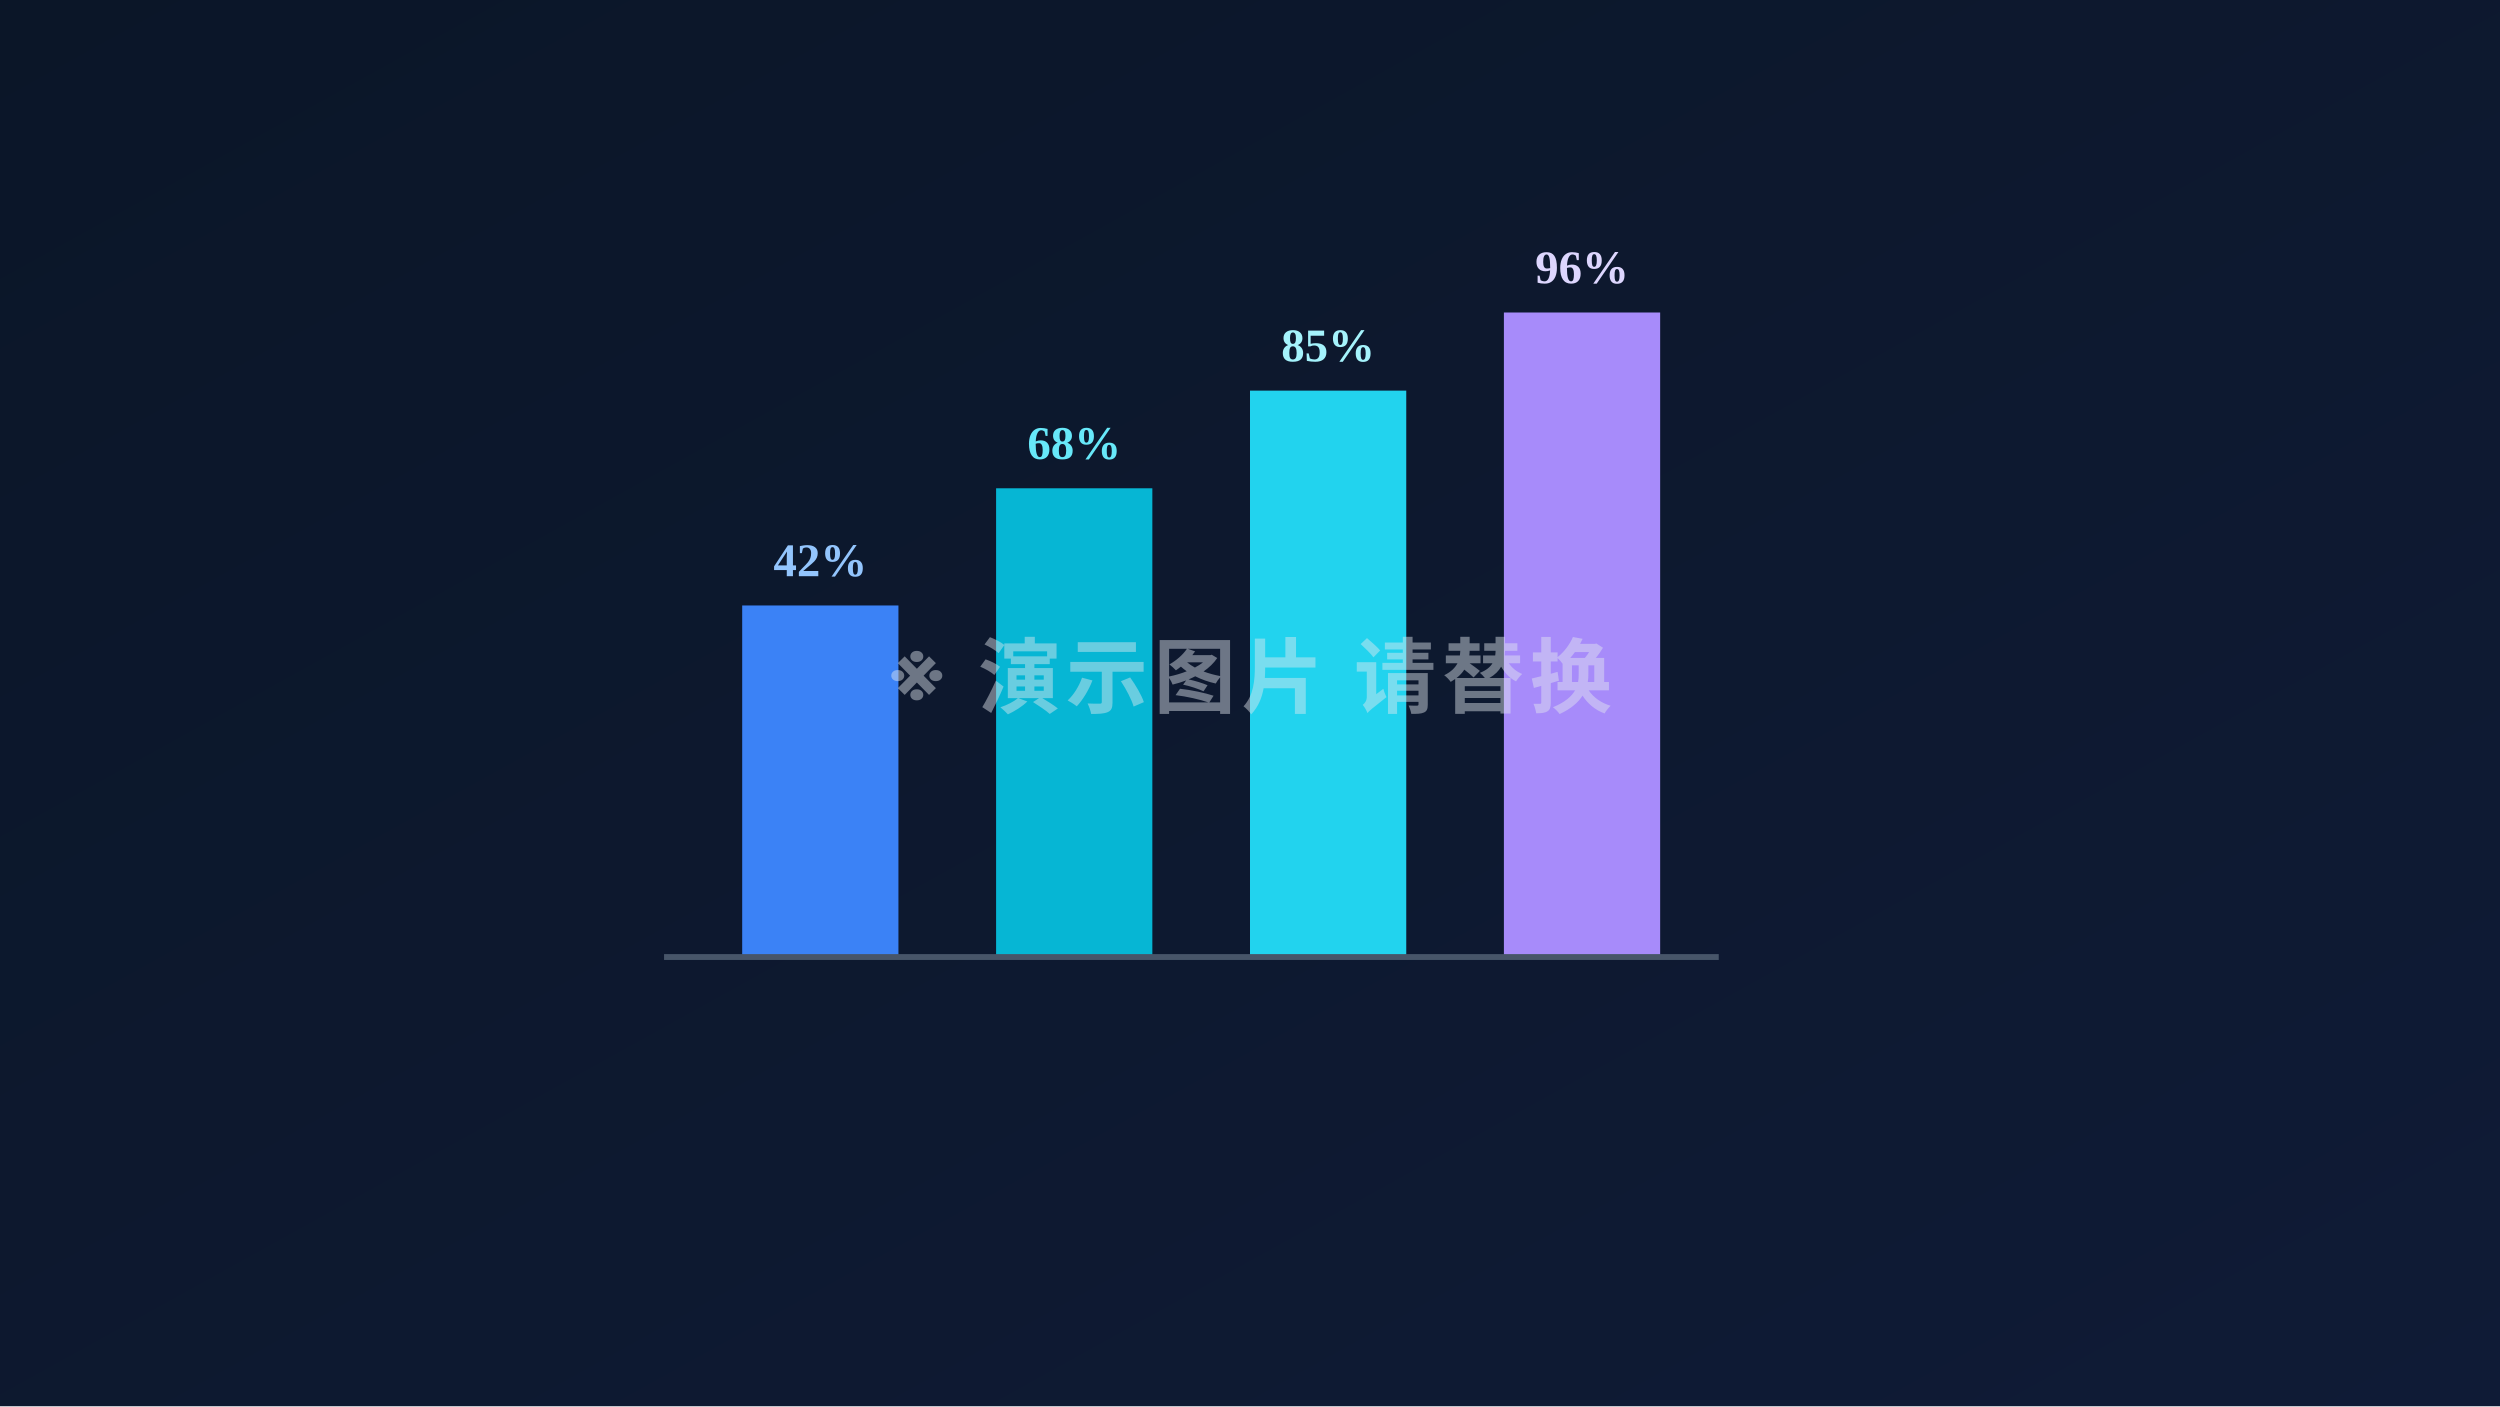
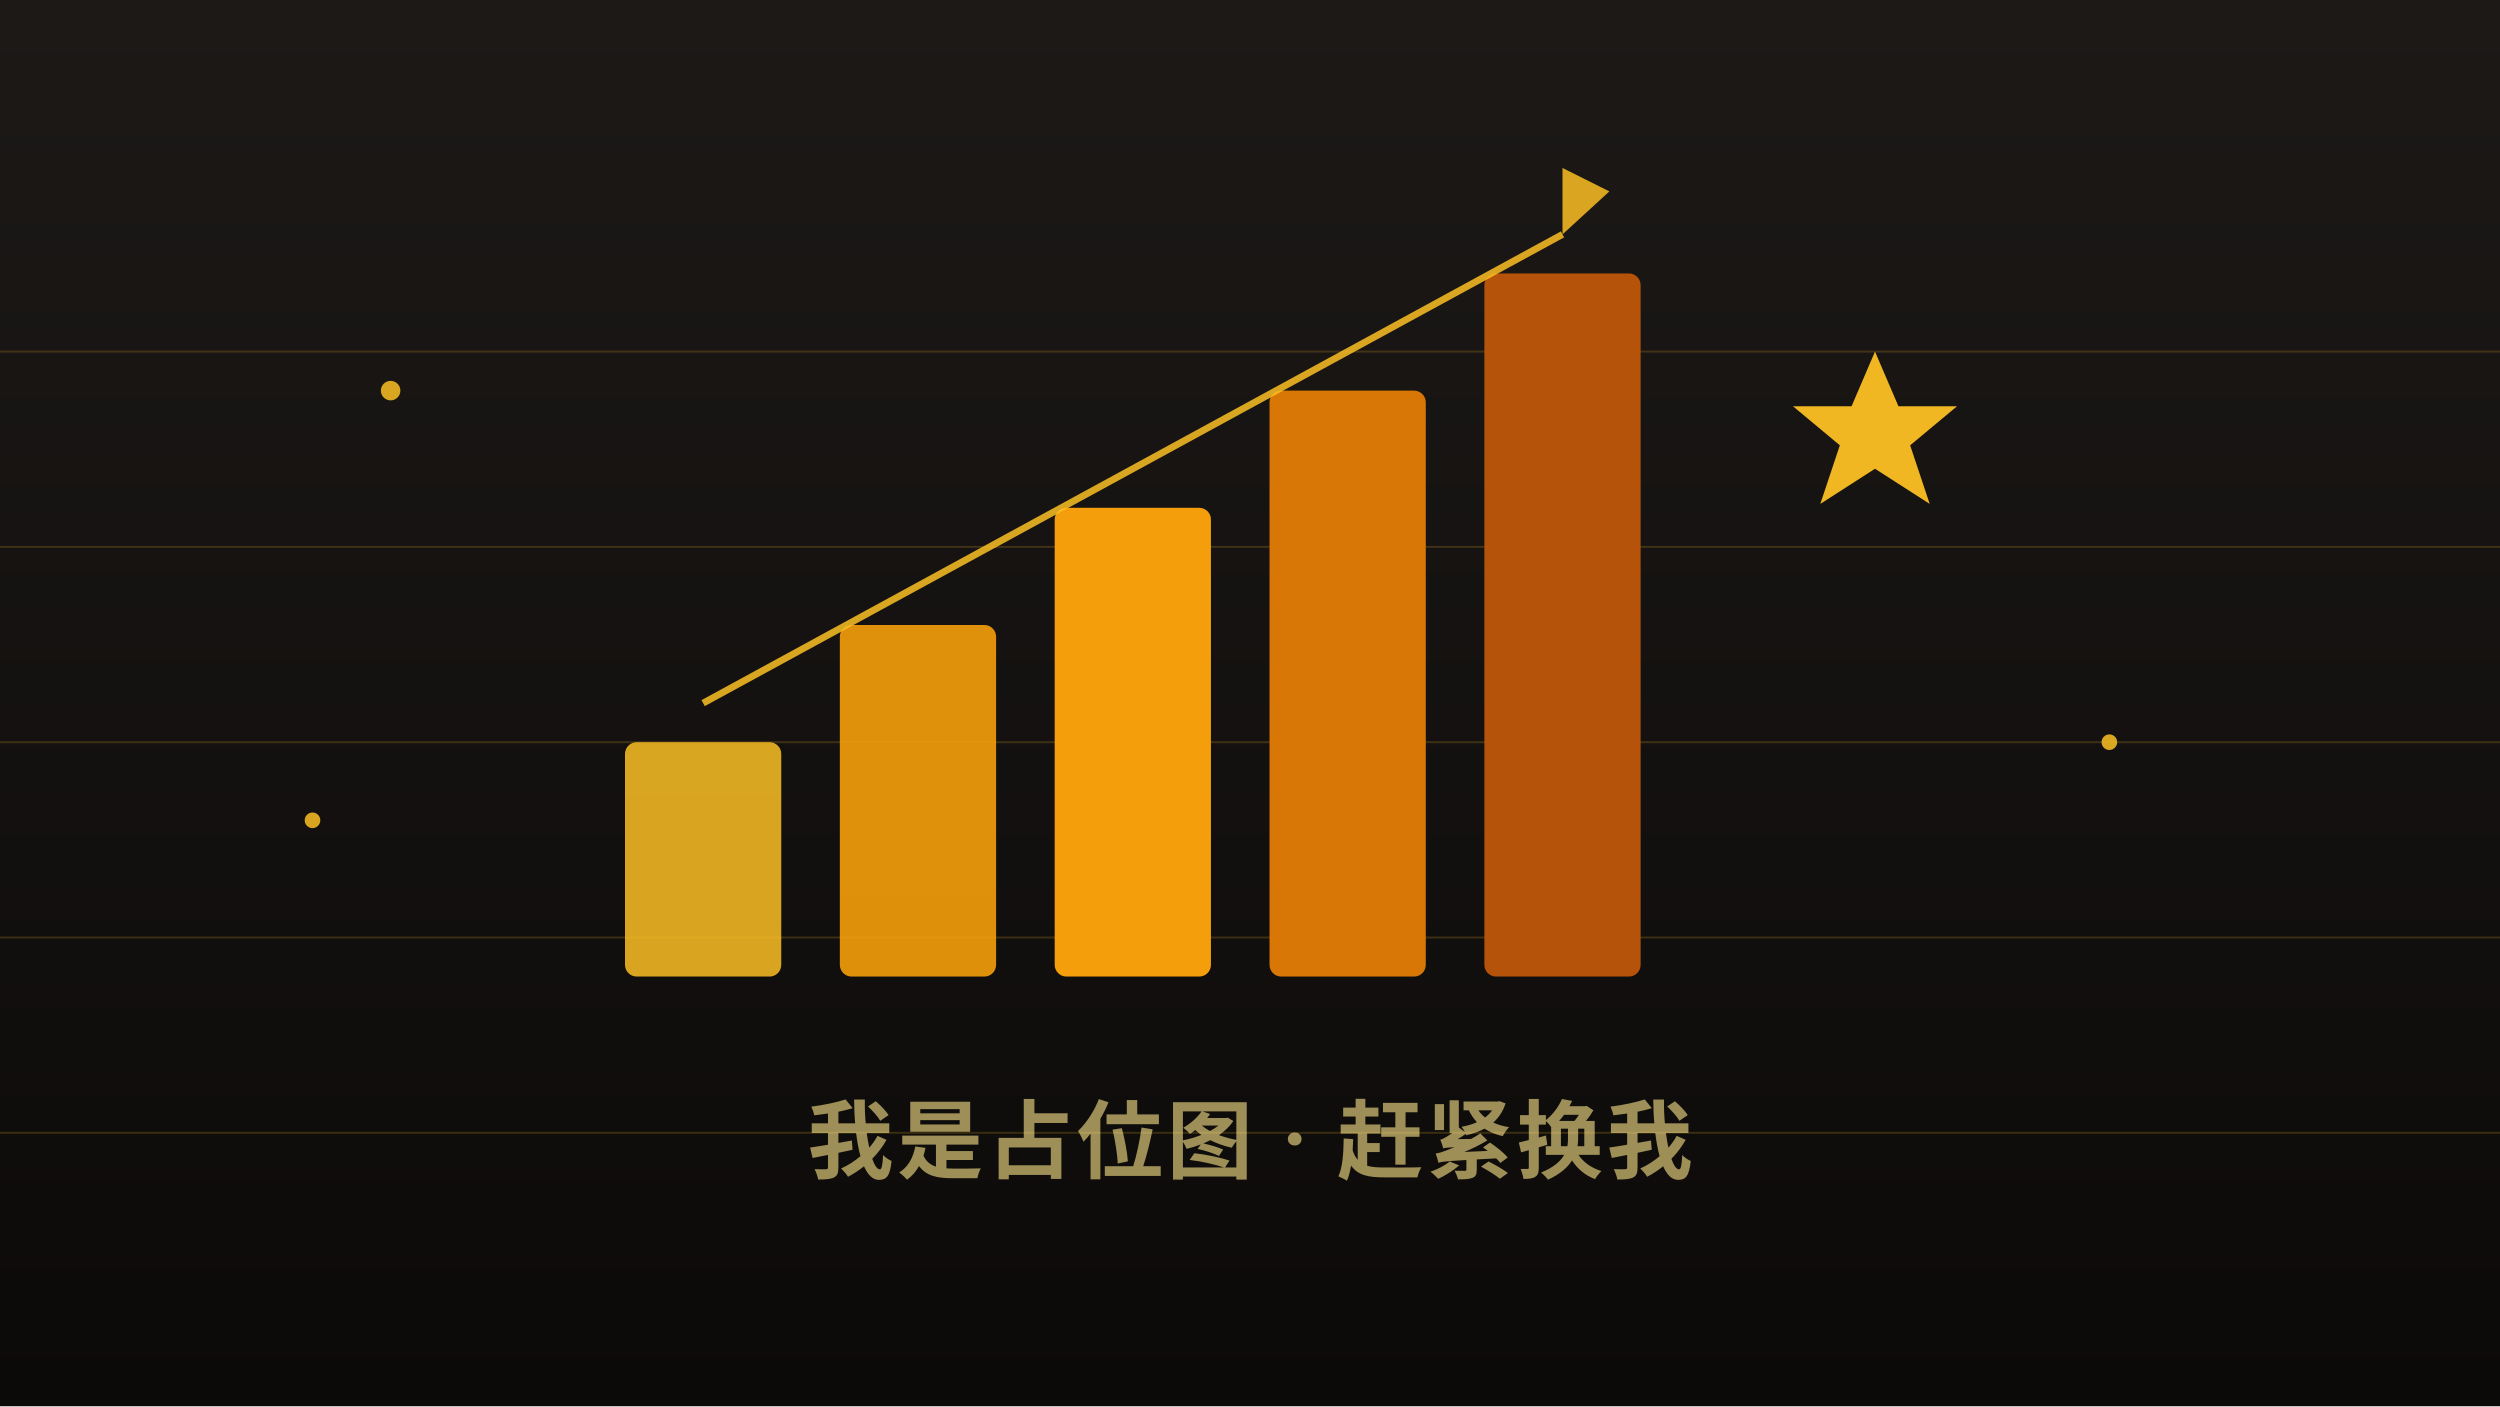
<svg xmlns="http://www.w3.org/2000/svg" viewBox="0 0 1280 720" width="1280" height="720">
  <defs>
-     <linearGradient id="bg" x1="0" y1="0" x2="1" y2="1">
-       <stop offset="0%" stop-color="#0B1628" />
-       <stop offset="100%" stop-color="#0F1B36" />
+     <linearGradient id="bg" x1="0" y1="0" x2="0" y2="1">
+       <stop offset="0%" stop-color="#1C1917" />
+       <stop offset="100%" stop-color="#0C0A09" />
    </linearGradient>
  </defs>
  <rect width="1280" height="720" fill="url(#bg)" />
-   <g transform="translate(640,360)">
-     <rect x="-260" y="-50" width="80" height="180" fill="#3B82F6" />
-     <rect x="-130" y="-110" width="80" height="240" fill="#06B6D4" />
-     <rect x="0" y="-160" width="80" height="290" fill="#22D3EE" />
-     <rect x="130" y="-200" width="80" height="330" fill="#A78BFA" />
-     <line x1="-300" y1="130" x2="240" y2="130" stroke="#475569" stroke-width="3" />
-     <text x="-220" y="-65" text-anchor="middle" font-size="24" font-weight="900" fill="#93C5FD">42%</text>
-     <text x="-90" y="-125" text-anchor="middle" font-size="24" font-weight="900" fill="#67E8F9">68%</text>
-     <text x="40" y="-175" text-anchor="middle" font-size="24" font-weight="900" fill="#A5F3FC">85%</text>
-     <text x="170" y="-215" text-anchor="middle" font-size="24" font-weight="900" fill="#DDD6FE">96%</text>
+   <g stroke="#FBBF24" stroke-width="1" opacity="0.18">
+     <line x1="0" y1="180" x2="1280" y2="180" />
+     <line x1="0" y1="280" x2="1280" y2="280" />
+     <line x1="0" y1="380" x2="1280" y2="380" />
+     <line x1="0" y1="480" x2="1280" y2="480" />
+     <line x1="0" y1="580" x2="1280" y2="580" />
  </g>
-   <g opacity="0.45">
-     <text x="640" y="360" text-anchor="middle" font-family="-apple-system,Segoe UI,Roboto,PingFang SC,Microsoft YaHei,sans-serif" font-size="42" font-weight="700" fill="#E2E8F0" letter-spacing="3">
-       ※ 演示图片 请替换
+   <g>
+     <rect x="320" y="380" width="80" height="120" rx="6" fill="#FBBF24" opacity="0.85" />
+     <rect x="430" y="320" width="80" height="180" rx="6" fill="#F59E0B" opacity="0.9" />
+     <rect x="540" y="260" width="80" height="240" rx="6" fill="#F59E0B" />
+     <rect x="650" y="200" width="80" height="300" rx="6" fill="#D97706" />
+     <rect x="760" y="140" width="80" height="360" rx="6" fill="#B45309" />
+   </g>
+   <polyline points="360,360 470,300 580,240 690,180 800,120" fill="none" stroke="#FBBF24" stroke-width="3.5" opacity="0.85" />
+   <polygon points="800,120 824,98 800,86" fill="#FBBF24" opacity="0.85" />
+   <g transform="translate(960 220)" fill="#FBBF24" opacity="0.95">
+     <polygon points="0,-40 12,-12 42,-12 18,8 28,38 0,20 -28,38 -18,8 -42,-12 -12,-12" />
+   </g>
+   <g fill="#FBBF24" opacity="0.85">
+     <circle cx="200" cy="200" r="5" />
+     <circle cx="1080" cy="380" r="4" />
+     <circle cx="160" cy="420" r="4" />
+   </g>
+   <g opacity="0.6">
+     <text x="640" y="600" text-anchor="middle" font-family="-apple-system,Segoe UI,Roboto,PingFang SC,Microsoft YaHei,sans-serif" font-size="44" font-weight="700" fill="#FDE68A" letter-spacing="2">
+       我是占位图 · 赶紧换我
    </text>
  </g>
</svg>
